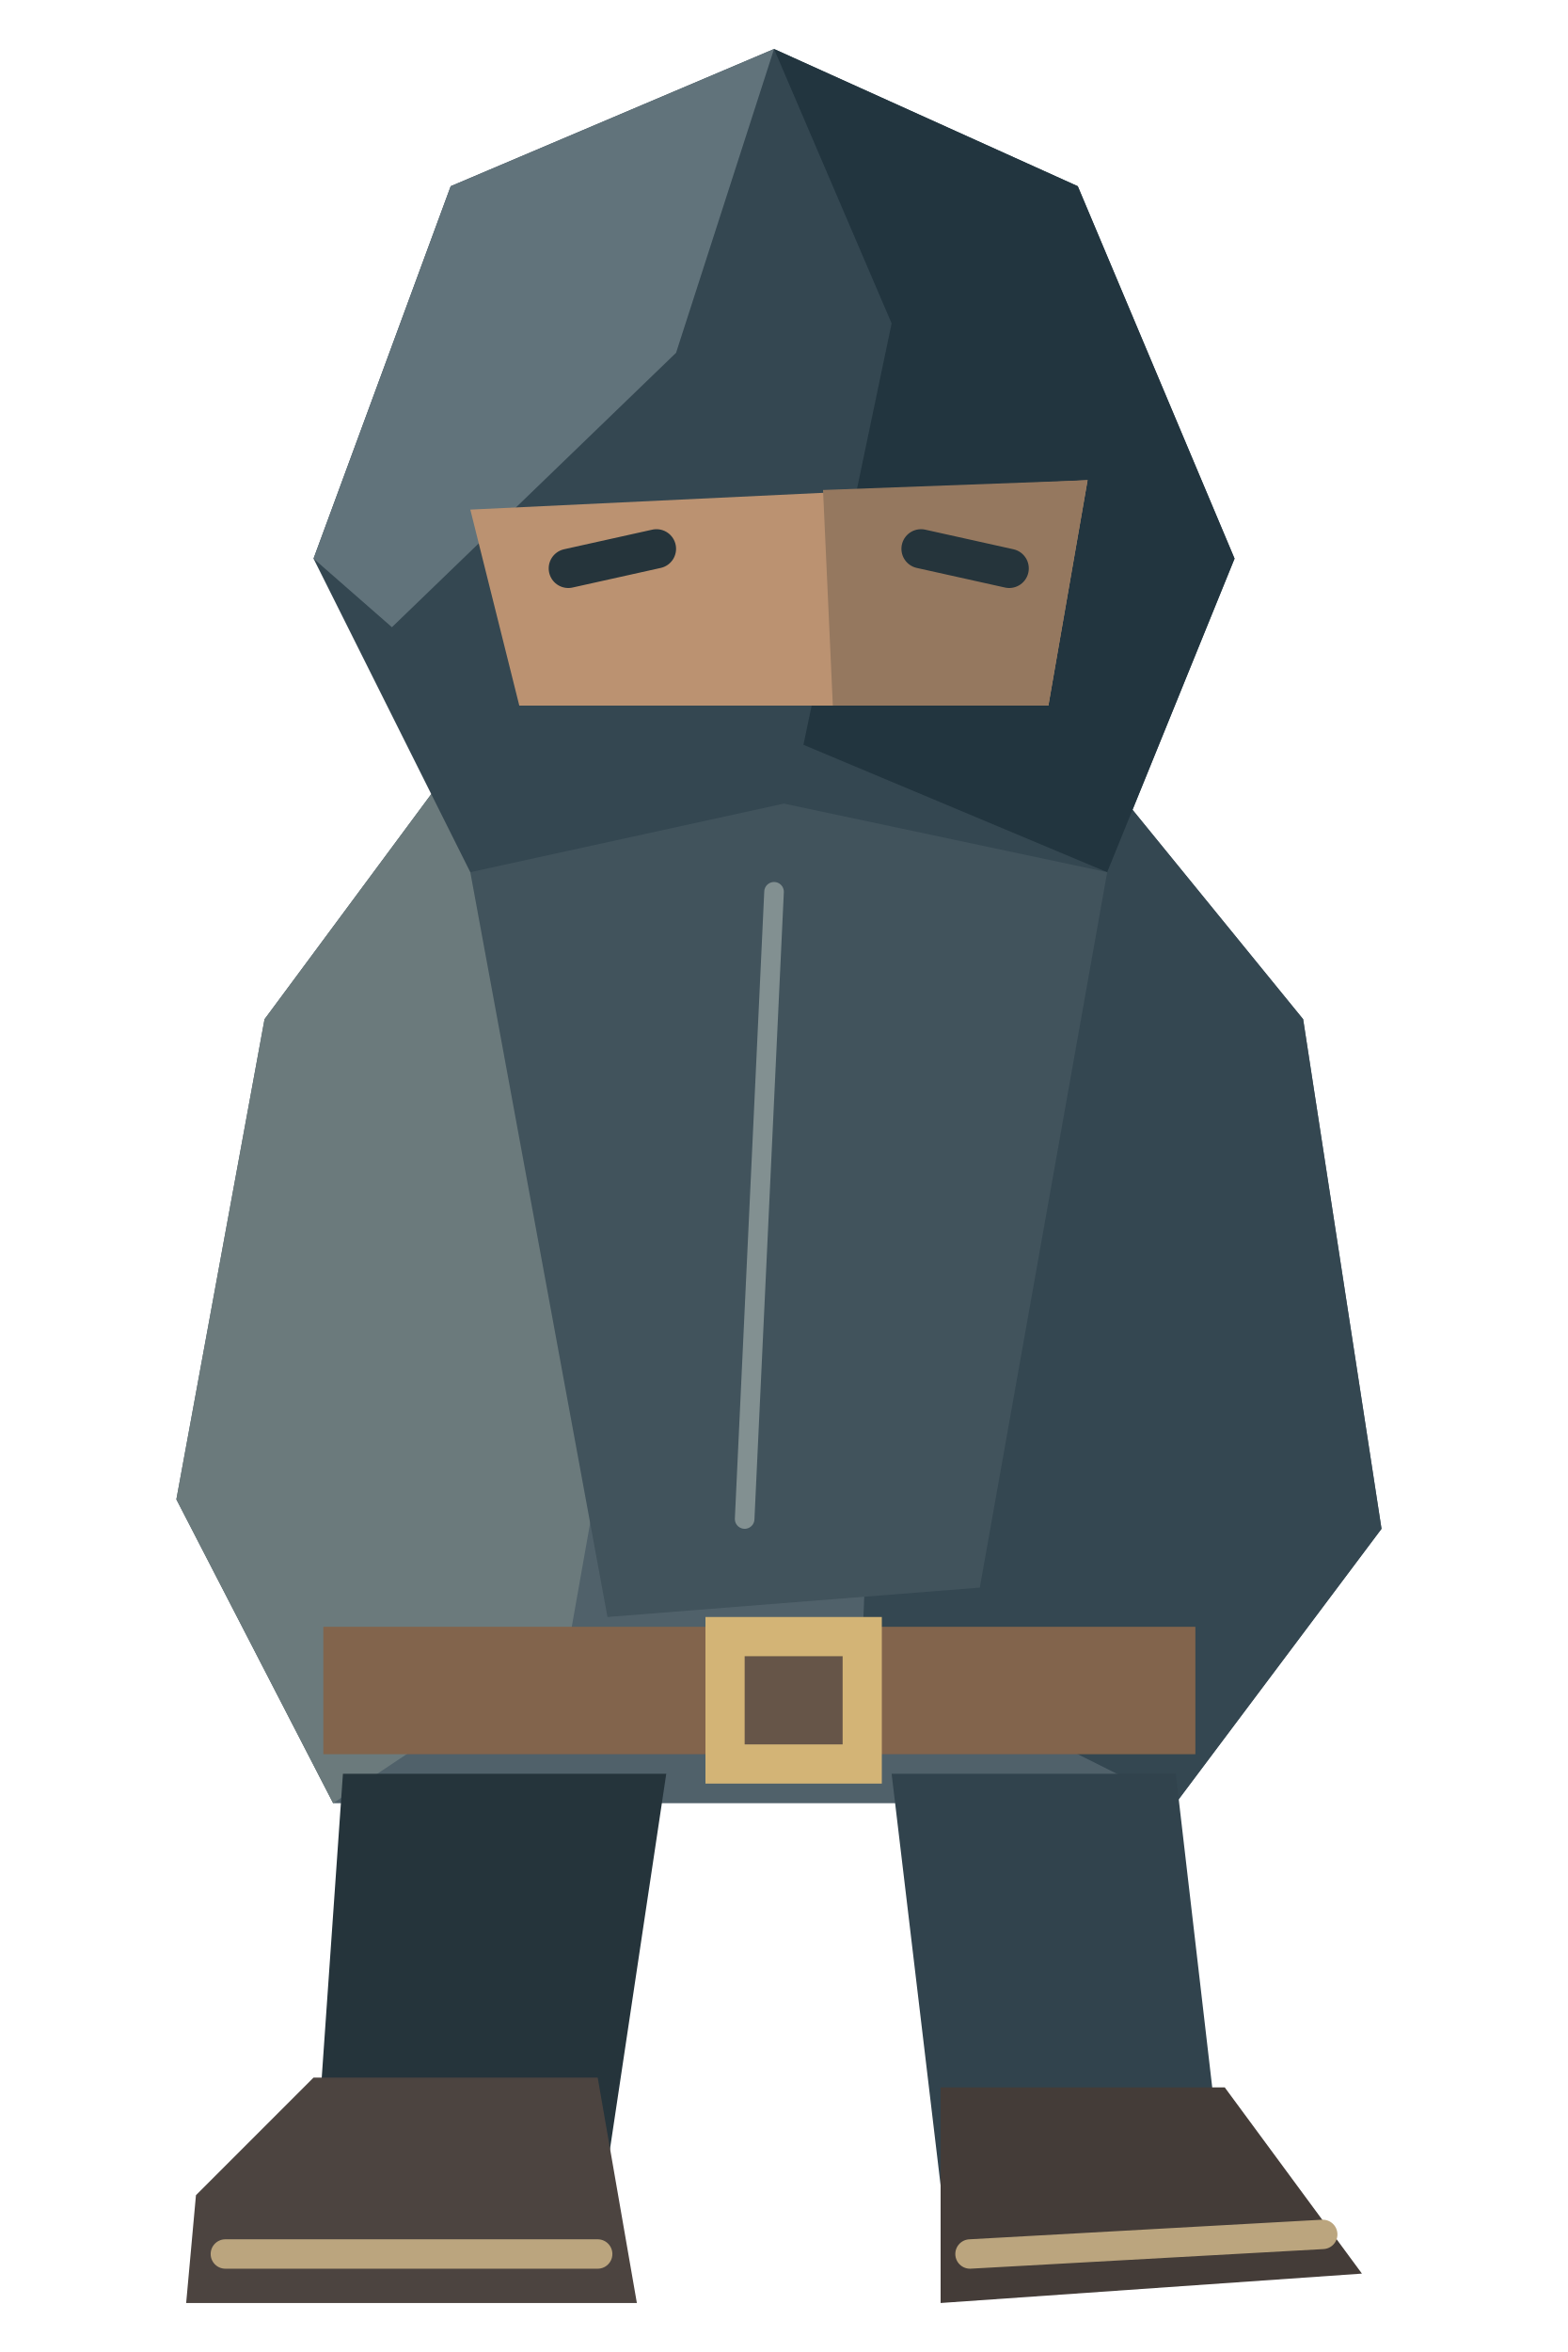
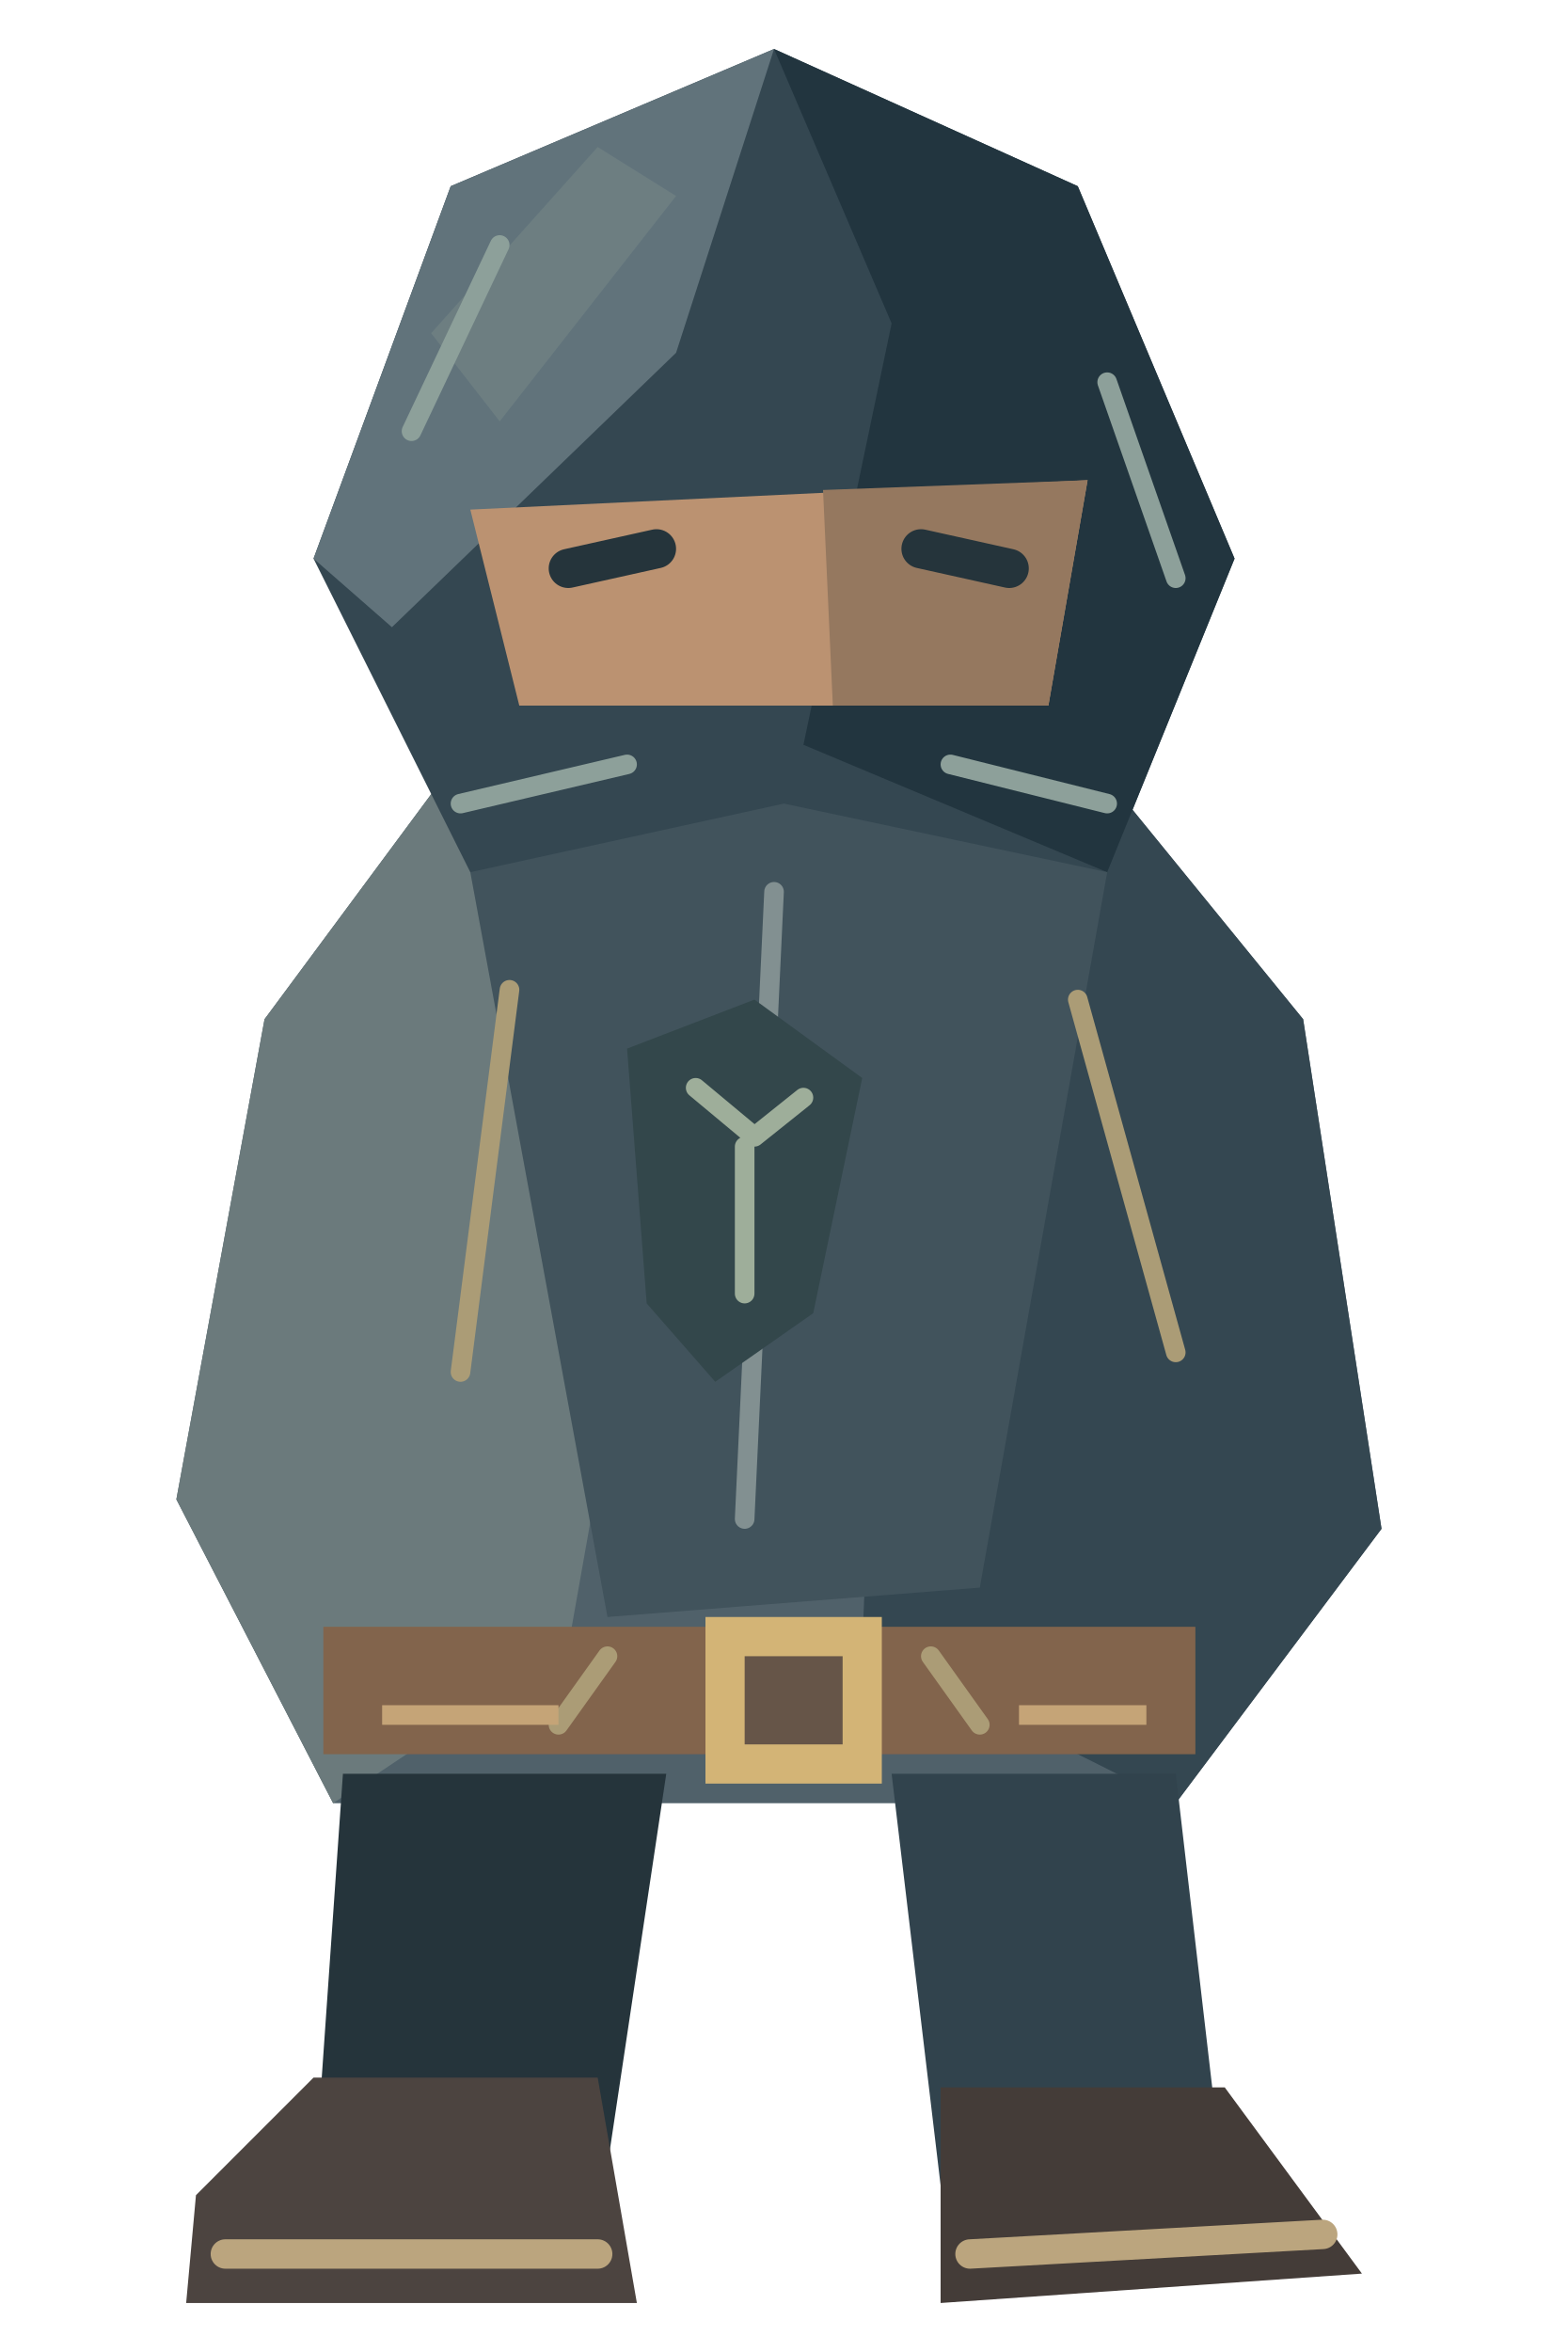
<svg xmlns="http://www.w3.org/2000/svg" width="160" height="240" viewBox="0 0 160 240">
  <polygon points="47,77 111,77 133,104 141,156 120,184 34,184 18,153 27,104" fill="#50616a" />
  <polygon points="47,77 72,89 58,168 34,184 18,153 27,104" fill="#6b7a7c" />
  <polygon points="111,77 133,104 141,156 120,184 88,168 91,94" fill="#344751" />
  <polygon points="46,19 79,5 110,19 126,57 113,89 48,89 32,57" fill="#344751" />
  <polygon points="79,5 110,19 126,57 113,89 82,76 91,33" fill="#22353f" />
  <polygon points="46,19 79,5 69,36 40,64 32,57" fill="#61737b" />
  <polygon points="48,52 111,49 107,72 53,72" fill="#bb9271" />
  <polygon points="84,50 111,49 107,72 85,72" fill="#95785f" />
  <path d="M58 58L67 56 M94 56L103 58" fill="none" stroke="#25343b" stroke-width="4" stroke-linecap="round" stroke-linejoin="round" />
  <polygon points="48,89 80,82 113,89 100,162 62,165" fill="#41535c" />
  <path d="M79 91L76 155" fill="none" stroke="#829091" stroke-width="2" stroke-linecap="round" stroke-linejoin="round" />
  <rect x="33" y="166" width="89" height="13" fill="#82644c" />
  <rect x="72" y="165" width="18" height="17" fill="#d3b476" />
  <rect x="76" y="169" width="10" height="9" fill="#665548" />
  <polygon points="35,181 68,181 62,221 32,224" fill="#25343b" />
  <polygon points="91,181 120,181 125,224 96,223" fill="#31434d" />
  <polygon points="32,212 61,212 65,235 19,235 20,224" fill="#4c4440" />
  <polygon points="96,213 125,213 139,232 96,235" fill="#443c38" />
  <path d="M23 230L61 230 M99 230L135 228" fill="none" stroke="#bba57e" stroke-width="3" stroke-linecap="round" stroke-linejoin="round" />
+   <polygon points="44,34 61,15 69,20 51,43" fill="#9fac9b33" />
+   <path d="M42 44l9-19 M113 39l7 20 M47 82l17-4 M97 78l16 4" fill="none" stroke="#8da09a" stroke-width="2" stroke-linecap="round" stroke-linejoin="round" />
+   <path d="M52 101l-5 39 M110 102l10 36 M62 169l-5 7 M95 169l5 7" fill="none" stroke="#ab9c76" stroke-width="2" stroke-linecap="round" stroke-linejoin="round" />
+   <polygon points="64,107 77,102 88,110 83,134 73,141 66,133" fill="#33474b" />
+   <path d="M71 111l6 5 5-4 M76 117v15" fill="none" stroke="#9eae9a" stroke-width="2" stroke-linecap="round" stroke-linejoin="round" />
+   <rect x="39" y="174" width="18" height="2" fill="#c5a477" />
+   <rect x="104" y="174" width="13" height="2" fill="#c5a477" />
</svg>
